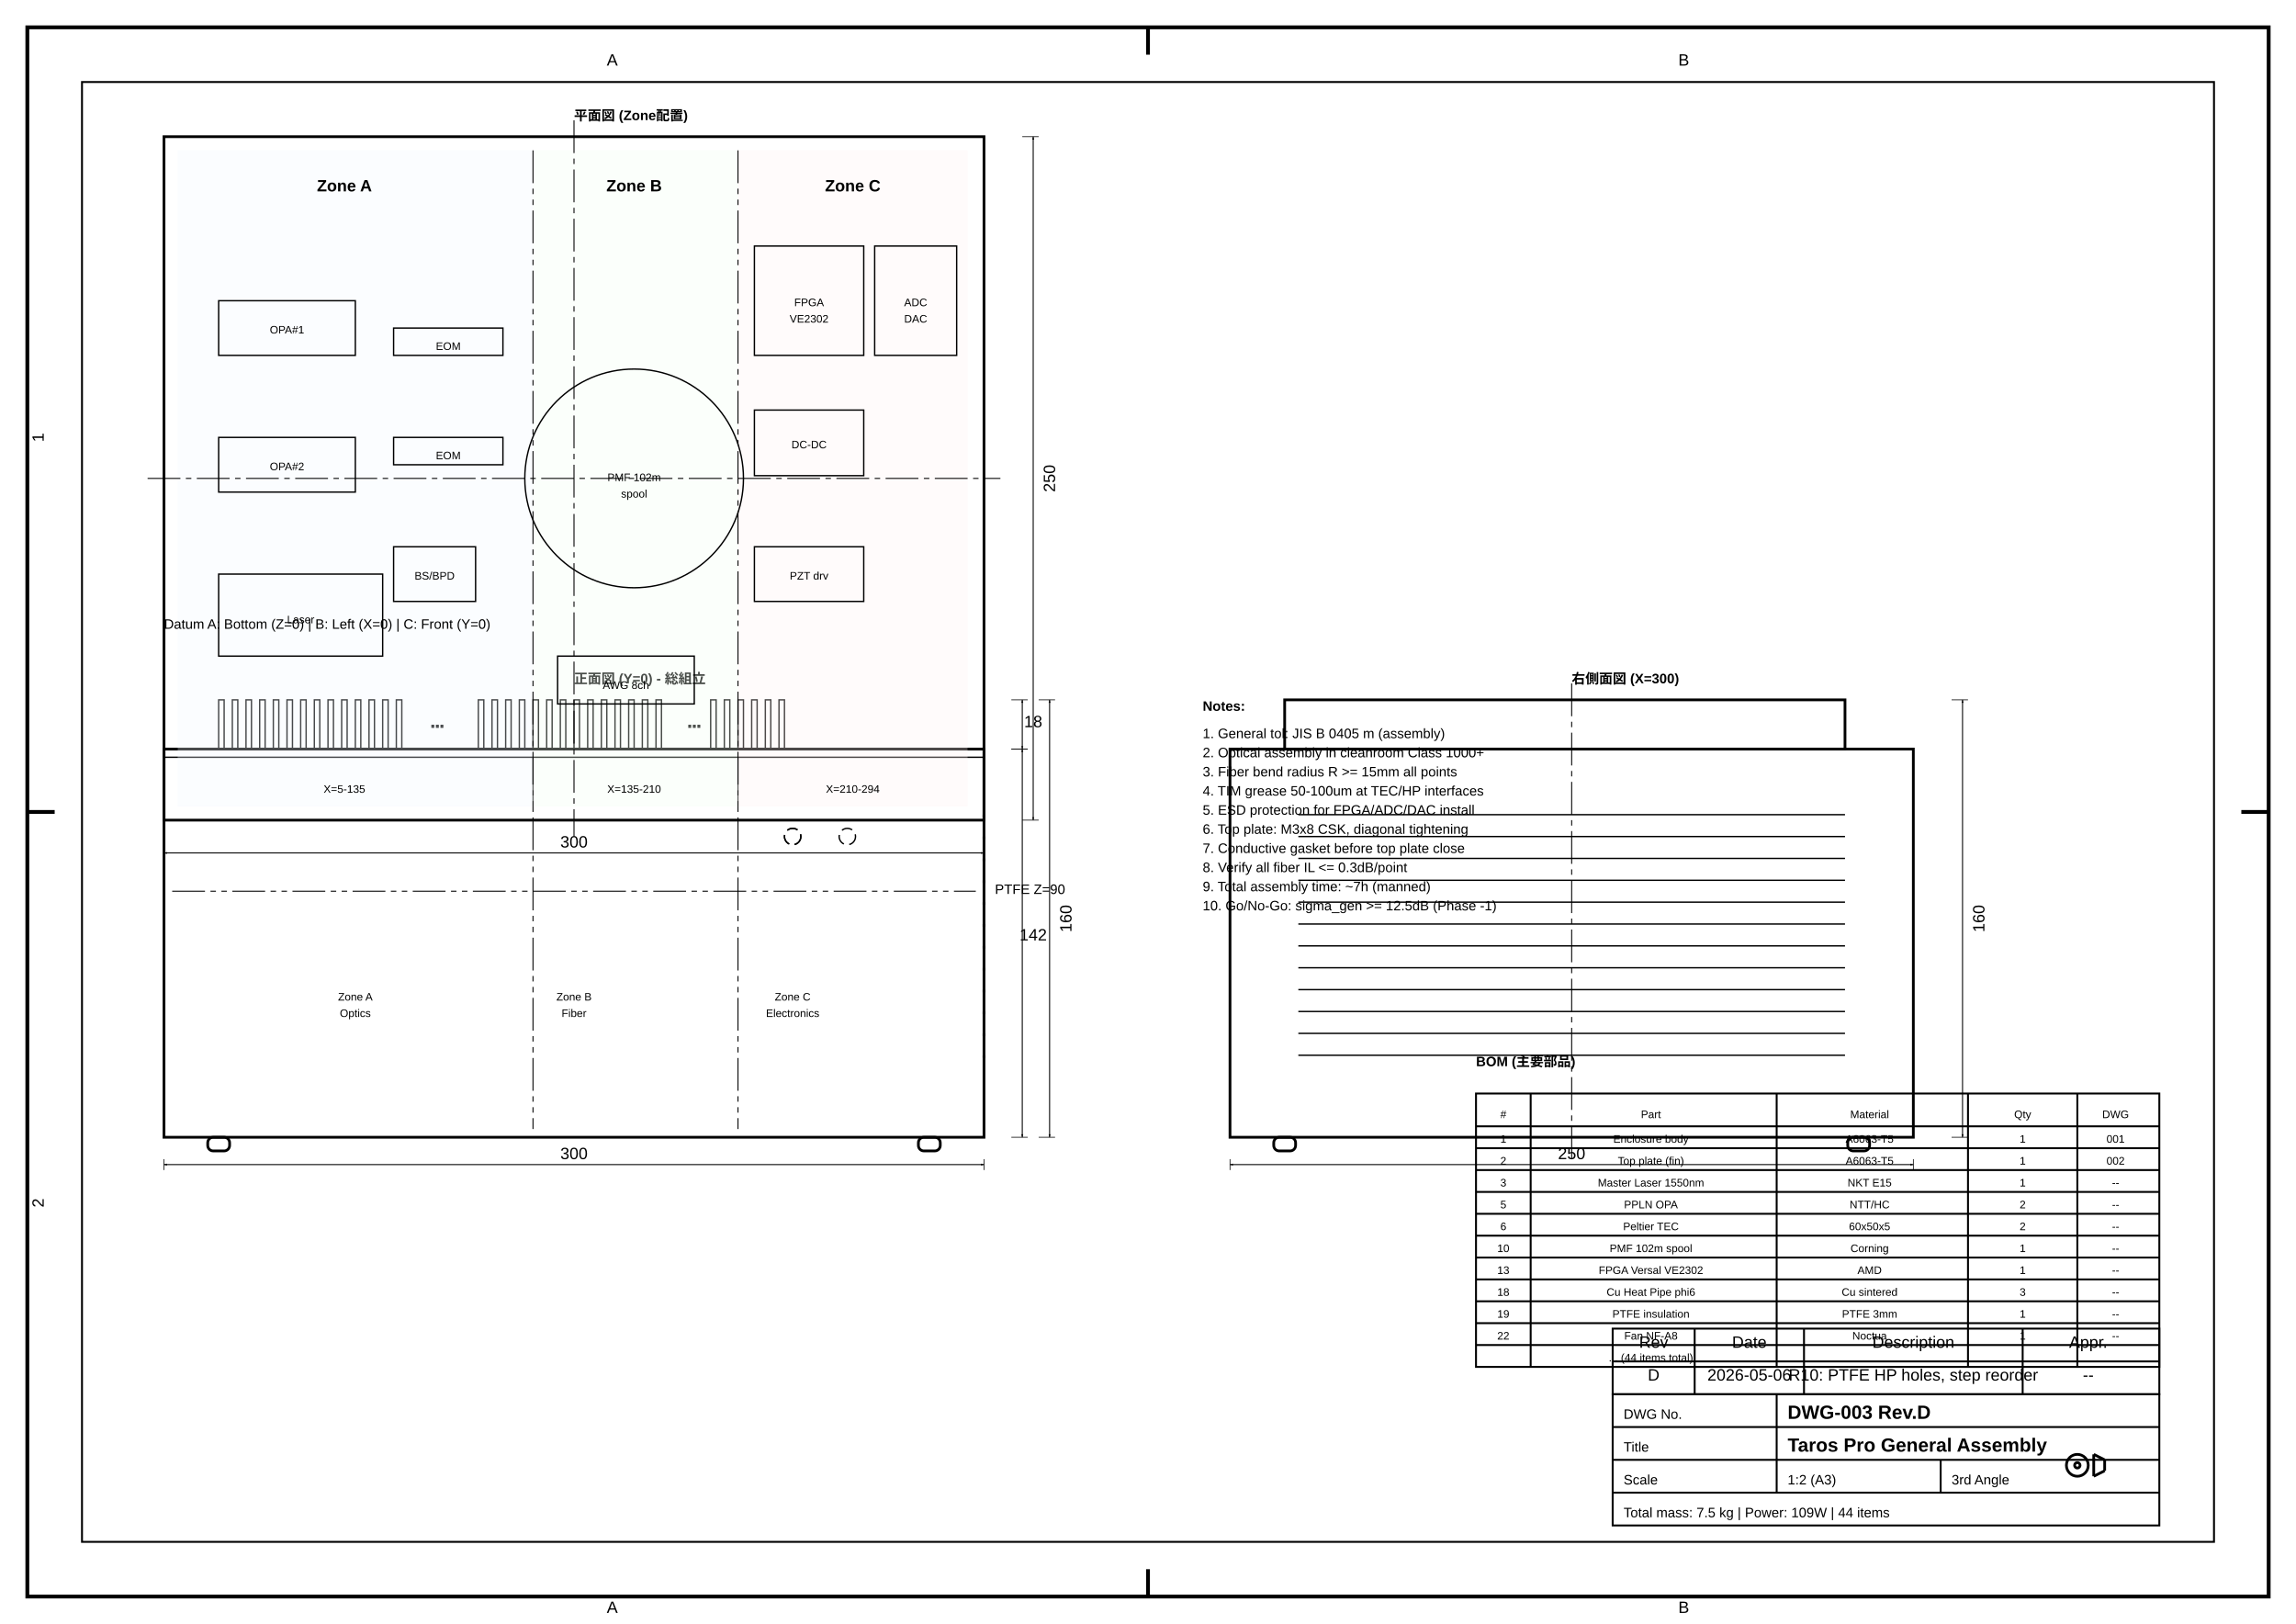
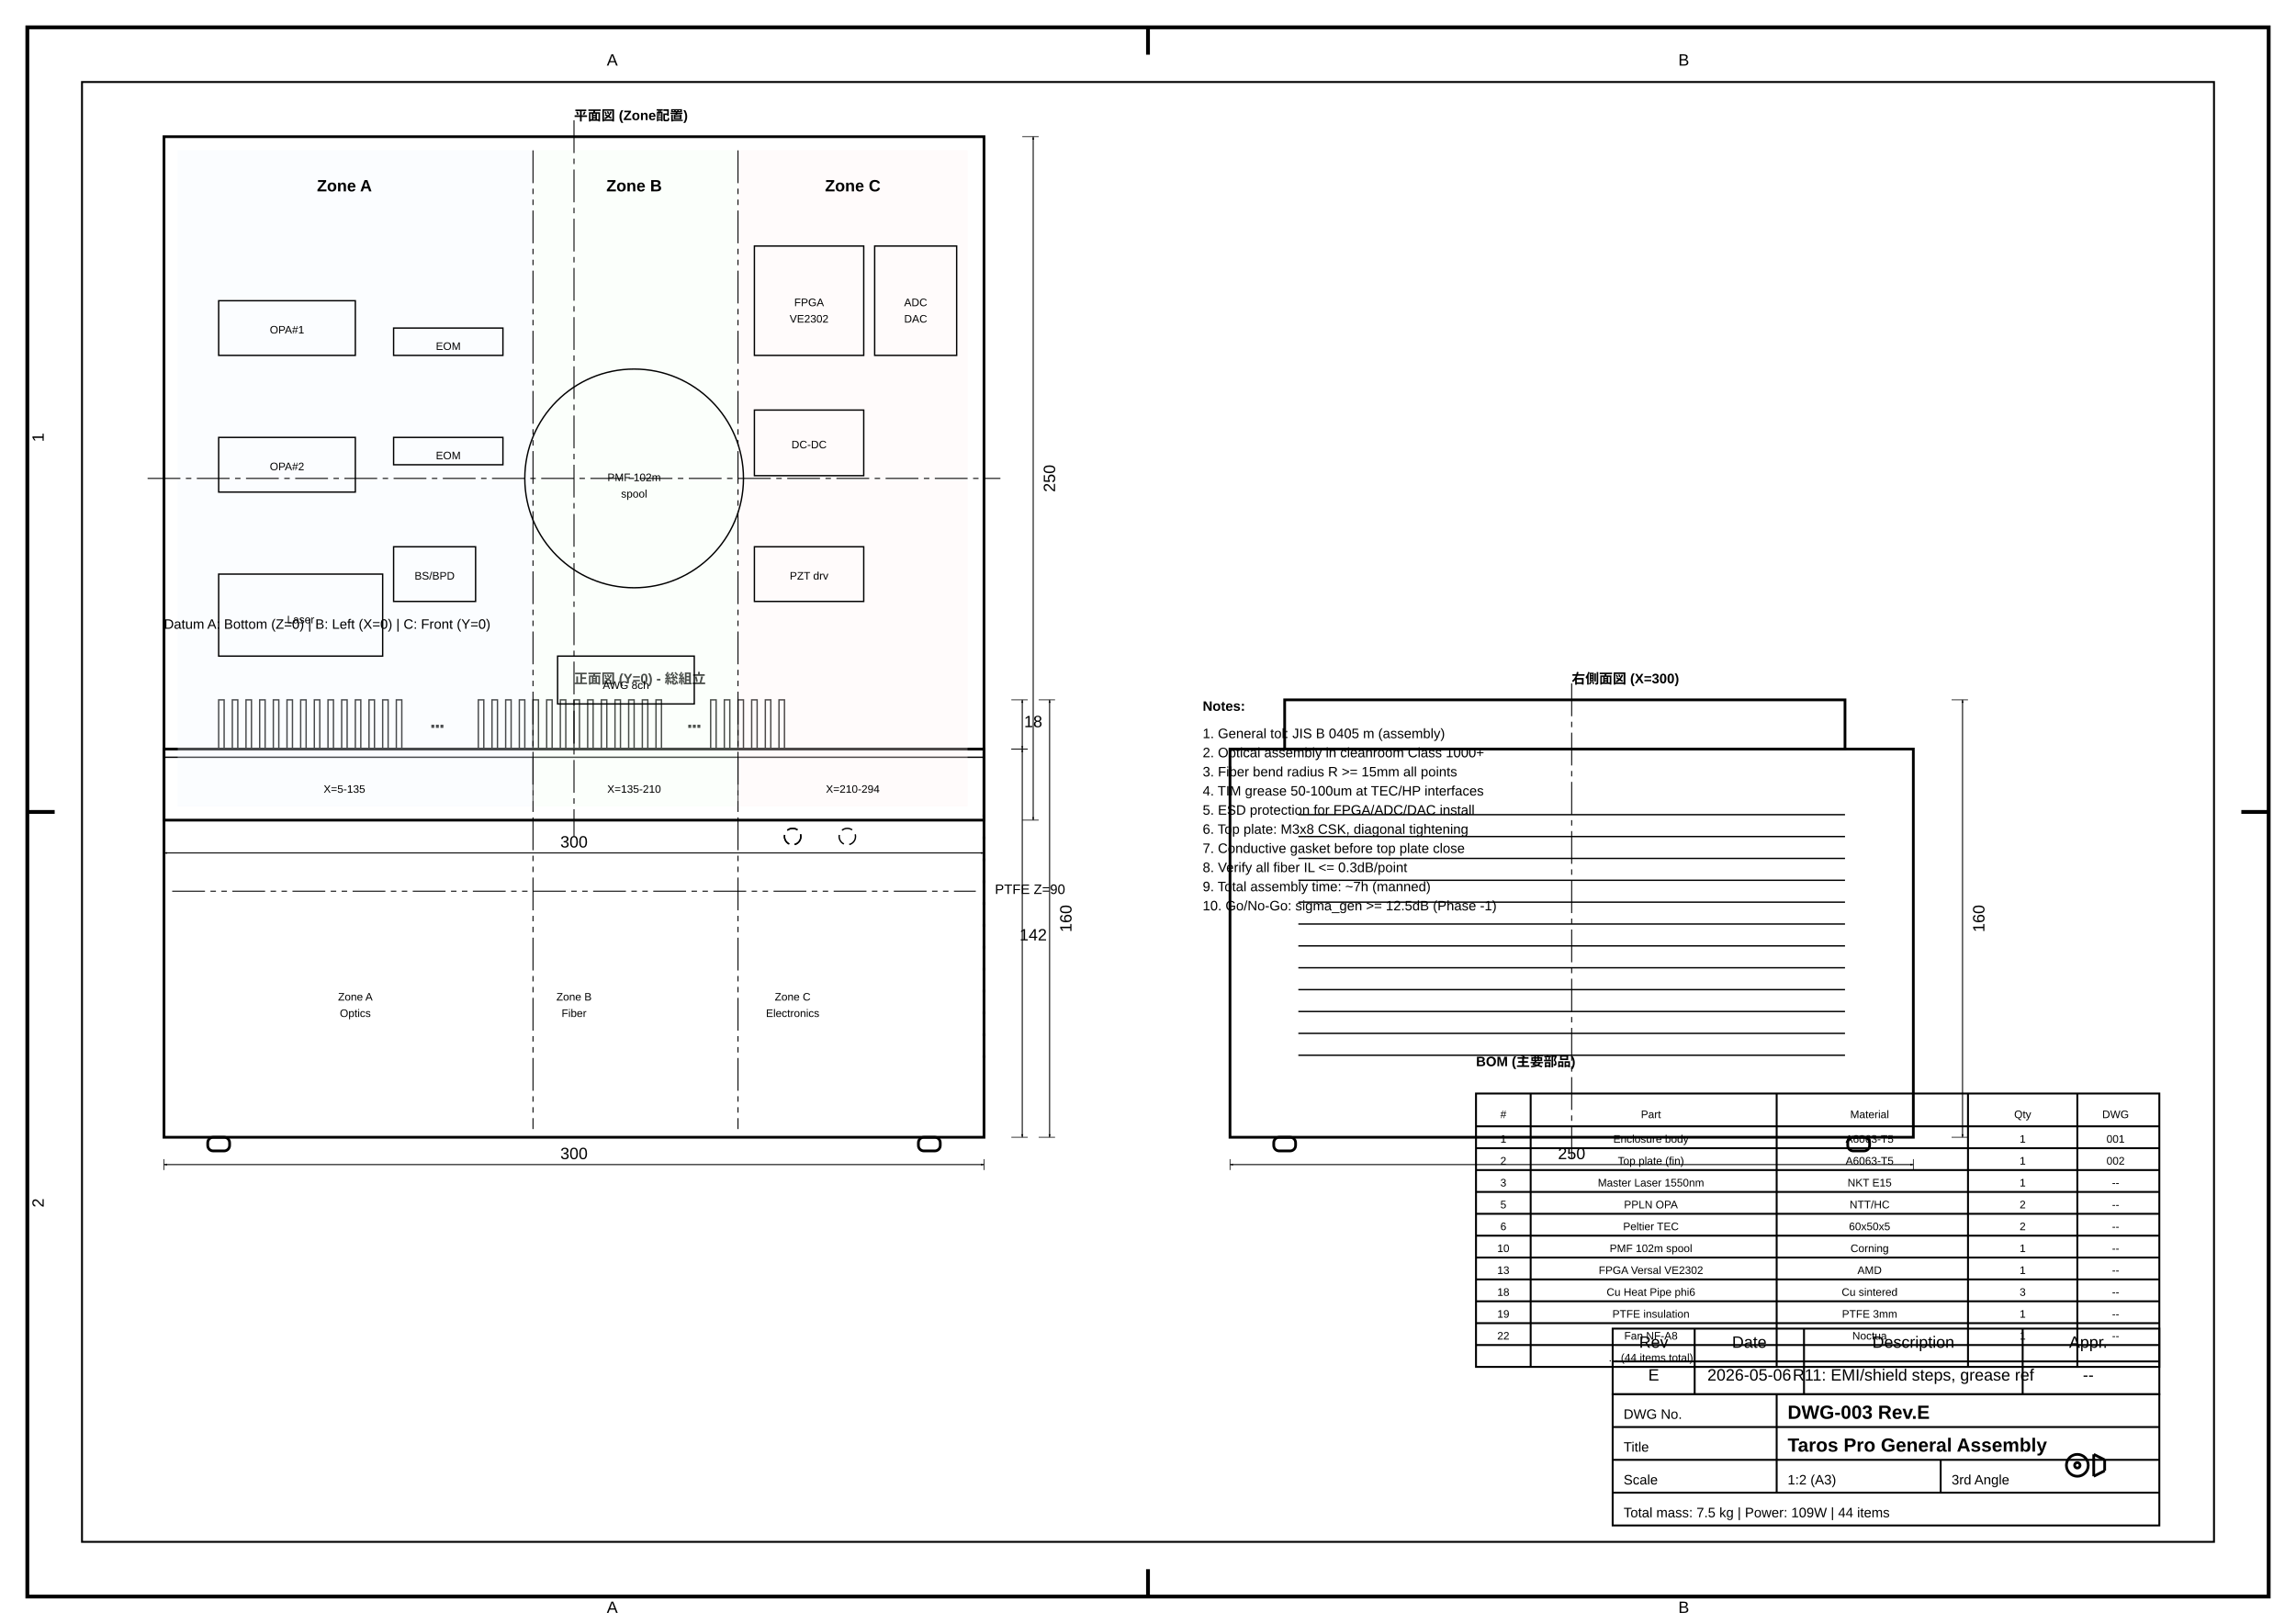
<svg xmlns="http://www.w3.org/2000/svg" viewBox="0 0 420 297" width="420mm" height="297mm">
  <defs>
    <marker id="arrow-start" markerWidth="3" markerHeight="2" refX="0" refY="1" orient="auto">
      <polygon points="3,0 0,1 3,2" fill="black" />
    </marker>
    <marker id="arrow-end" markerWidth="3" markerHeight="2" refX="3" refY="1" orient="auto">
      <polygon points="0,0 3,1 0,2" fill="black" />
    </marker>
    <style>
      .outline { stroke: black; stroke-width: 0.5; fill: none; }
      .thin { stroke: black; stroke-width: 0.25; fill: none; }
      .hidden { stroke: black; stroke-width: 0.25; fill: none; stroke-dasharray: 2,1; }
      .center { stroke: black; stroke-width: 0.18; fill: none; stroke-dasharray: 6,1,1,1; }
      .phantom { stroke: black; stroke-width: 0.18; fill: none; stroke-dasharray: 6,1,1,1,1,1; }
      .dim-line { stroke: black; stroke-width: 0.18; fill: none; marker-start: url(#arrow-start); marker-end: url(#arrow-end); }
      .ext-line { stroke: black; stroke-width: 0.13; fill: none; }
      .cutting { stroke: black; stroke-width: 0.35; fill: none; stroke-dasharray: 8,2,1,2; }
      .hatch { stroke: black; stroke-width: 0.13; fill: none; }
      .frame { stroke: black; stroke-width: 0.7; fill: none; }
      .frame-inner { stroke: black; stroke-width: 0.35; fill: none; }
      .title-box { stroke: black; stroke-width: 0.35; fill: none; }
      .text-dim { font-family: Arial, sans-serif; font-size: 3px; text-anchor: middle; }
      .text-note { font-family: Arial, sans-serif; font-size: 2.5px; text-anchor: start; }
      .text-title { font-family: Arial, sans-serif; font-size: 3.5px; text-anchor: start; font-weight: bold; }
      .text-title-sm { font-family: Arial, sans-serif; font-size: 2.5px; text-anchor: start; }
      .text-zone { font-family: Arial, sans-serif; font-size: 3px; text-anchor: middle; }
      .text-label { font-family: Arial, sans-serif; font-size: 2px; text-anchor: middle; }
      .zone-fill-a { fill: #f0f8ff; stroke: none; opacity: 0.3; }
      .zone-fill-b { fill: #f0fff0; stroke: none; opacity: 0.3; }
      .zone-fill-c { fill: #fff0f0; stroke: none; opacity: 0.3; }
    </style>
  </defs>
  <rect x="5" y="5" width="410" height="287" class="frame" />
  <rect x="15" y="15" width="390" height="267" class="frame-inner" />
  <line x1="210" y1="5" x2="210" y2="10" class="frame" />
  <line x1="210" y1="287" x2="210" y2="292" class="frame" />
  <line x1="5" y1="148.5" x2="10" y2="148.5" class="frame" />
  <line x1="410" y1="148.5" x2="415" y2="148.5" class="frame" />
  <text x="112" y="12" class="text-zone">A</text>
  <text x="308" y="12" class="text-zone">B</text>
  <text x="112" y="295" class="text-zone">A</text>
  <text x="308" y="295" class="text-zone">B</text>
  <text x="8" y="80" class="text-zone" transform="rotate(-90,8,80)">1</text>
  <text x="8" y="220" class="text-zone" transform="rotate(-90,8,220)">2</text>
  <g id="front-view" transform="translate(30, 128)">
    <text x="75" y="-3" class="text-note" text-anchor="middle" font-weight="bold">正面図 (Y=0) - 総組立</text>
    <rect x="0" y="9" width="150" height="71" class="outline" />
    <line x1="0" y1="9" x2="150" y2="9" class="outline" />
    <line x1="0" y1="10.5" x2="150" y2="10.5" class="thin" />
    <g class="thin" stroke-width="0.3">
      <rect x="10" y="0" width="1" height="9" />
      <rect x="12.5" y="0" width="1" height="9" />
      <rect x="15" y="0" width="1" height="9" />
      <rect x="17.5" y="0" width="1" height="9" />
      <rect x="20" y="0" width="1" height="9" />
      <rect x="22.5" y="0" width="1" height="9" />
      <rect x="25" y="0" width="1" height="9" />
      <rect x="27.5" y="0" width="1" height="9" />
      <rect x="30" y="0" width="1" height="9" />
      <rect x="32.5" y="0" width="1" height="9" />
      <rect x="35" y="0" width="1" height="9" />
      <rect x="37.5" y="0" width="1" height="9" />
      <rect x="40" y="0" width="1" height="9" />
      <rect x="42.5" y="0" width="1" height="9" />
      <text x="50" y="5" class="text-dim" font-size="2px">...</text>
      <rect x="57.5" y="0" width="1" height="9" />
      <rect x="60" y="0" width="1" height="9" />
      <rect x="62.5" y="0" width="1" height="9" />
      <rect x="65" y="0" width="1" height="9" />
      <rect x="67.5" y="0" width="1" height="9" />
      <rect x="70" y="0" width="1" height="9" />
      <rect x="72.5" y="0" width="1" height="9" />
      <rect x="75" y="0" width="1" height="9" />
      <rect x="77.5" y="0" width="1" height="9" />
      <rect x="80" y="0" width="1" height="9" />
      <rect x="82.5" y="0" width="1" height="9" />
      <rect x="85" y="0" width="1" height="9" />
      <rect x="87.5" y="0" width="1" height="9" />
      <rect x="90" y="0" width="1" height="9" />
      <text x="97" y="5" class="text-dim" font-size="2px">...</text>
      <rect x="100" y="0" width="1" height="9" />
      <rect x="102.5" y="0" width="1" height="9" />
      <rect x="105" y="0" width="1" height="9" />
      <rect x="107.5" y="0" width="1" height="9" />
      <rect x="110" y="0" width="1" height="9" />
      <rect x="112.5" y="0" width="1" height="9" />
    </g>
    <line x1="1.5" y1="35" x2="148.5" y2="35" class="phantom" />
    <text x="152" y="35.5" class="text-note" font-size="1.8px">PTFE Z=90</text>
    <text x="35" y="55" class="text-label" font-size="2.5px">Zone A</text>
    <text x="35" y="58" class="text-label" font-size="2px">Optics</text>
    <text x="75" y="55" class="text-label" font-size="2.5px">Zone B</text>
    <text x="75" y="58" class="text-label" font-size="2px">Fiber</text>
    <text x="115" y="55" class="text-label" font-size="2.5px">Zone C</text>
    <text x="115" y="58" class="text-label" font-size="2px">Electronics</text>
    <line x1="67.5" y1="10.5" x2="67.5" y2="78.5" class="phantom" />
    <line x1="105" y1="10.5" x2="105" y2="78.5" class="phantom" />
    <circle cx="115" cy="25" r="1.5" class="hidden" />
    <circle cx="125" cy="25" r="1.5" class="hidden" />
    <circle cx="115" cy="25" r="1.5" class="hidden" />
    <rect x="8" y="80" width="4" height="2.5" class="outline" stroke-width="0.3" rx="1" />
    <rect x="138" y="80" width="4" height="2.5" class="outline" stroke-width="0.3" rx="1" />
    <g class="thin" stroke-width="0.15">
      <line x1="150" y1="21" x2="150" y2="21.5" class="outline" stroke-width="0.25" />
      <line x1="150" y1="25" x2="150" y2="25.5" class="outline" stroke-width="0.25" />
      <line x1="150" y1="29" x2="150" y2="29.5" class="outline" stroke-width="0.25" />
      <line x1="150" y1="33" x2="150" y2="33.5" class="outline" stroke-width="0.25" />
      <line x1="150" y1="37" x2="150" y2="37.5" class="outline" stroke-width="0.25" />
      <line x1="150" y1="41" x2="150" y2="41.5" class="outline" stroke-width="0.25" />
      <line x1="150" y1="45" x2="150" y2="45.5" class="outline" stroke-width="0.25" />
      <line x1="150" y1="49" x2="150" y2="49.5" class="outline" stroke-width="0.25" />
      <line x1="150" y1="53" x2="150" y2="53.5" class="outline" stroke-width="0.25" />
      <line x1="150" y1="57" x2="150" y2="57.5" class="outline" stroke-width="0.25" />
      <line x1="150" y1="61" x2="150" y2="61.5" class="outline" stroke-width="0.25" />
      <line x1="150" y1="65" x2="150" y2="65.5" class="outline" stroke-width="0.25" />
    </g>
    <line x1="160" y1="0" x2="163" y2="0" class="ext-line" />
    <line x1="160" y1="80" x2="163" y2="80" class="ext-line" />
    <line x1="162" y1="0" x2="162" y2="80" class="dim-line" />
    <text x="166" y="40" class="text-dim" transform="rotate(-90,166,40)">160</text>
    <line x1="0" y1="86" x2="0" y2="84" class="ext-line" />
    <line x1="150" y1="86" x2="150" y2="84" class="ext-line" />
    <line x1="0" y1="85" x2="150" y2="85" class="dim-line" />
    <text x="75" y="84" class="text-dim">300</text>
    <line x1="155" y1="9" x2="158" y2="9" class="ext-line" />
    <line x1="155" y1="80" x2="158" y2="80" class="ext-line" />
    <line x1="157" y1="9" x2="157" y2="80" class="dim-line" />
    <text x="159" y="44" class="text-dim" font-size="2px" text-anchor="start">142</text>
    <line x1="155" y1="0" x2="158" y2="0" class="ext-line" />
    <line x1="155" y1="9" x2="158" y2="9" class="ext-line" />
    <line x1="157" y1="0" x2="157" y2="9" class="dim-line" />
    <text x="159" y="5" class="text-dim" font-size="2px" text-anchor="start">18</text>
  </g>
  <g id="right-side-view" transform="translate(225, 128)">
    <text x="62.5" y="-3" class="text-note" text-anchor="middle" font-weight="bold">右側面図 (X=300)</text>
    <rect x="0" y="9" width="125" height="71" class="outline" />
    <line x1="10" y1="0" x2="10" y2="9" class="thin" />
    <line x1="112.5" y1="0" x2="112.5" y2="9" class="thin" />
    <rect x="10" y="0" width="102.5" height="9" class="outline" stroke-width="0.3" />
    <g class="thin" stroke-width="0.2">
      <line x1="12.5" y1="21" x2="112.5" y2="21" />
      <line x1="12.5" y1="25" x2="112.5" y2="25" />
      <line x1="12.5" y1="29" x2="112.5" y2="29" />
      <line x1="12.5" y1="33" x2="112.5" y2="33" />
      <line x1="12.5" y1="37" x2="112.5" y2="37" />
      <line x1="12.5" y1="41" x2="112.5" y2="41" />
      <line x1="12.5" y1="45" x2="112.5" y2="45" />
      <line x1="12.5" y1="49" x2="112.5" y2="49" />
      <line x1="12.5" y1="53" x2="112.5" y2="53" />
      <line x1="12.5" y1="57" x2="112.5" y2="57" />
      <line x1="12.5" y1="61" x2="112.5" y2="61" />
      <line x1="12.5" y1="65" x2="112.5" y2="65" />
    </g>
    <rect x="8" y="80" width="4" height="2.5" class="outline" stroke-width="0.3" rx="1" />
    <rect x="113" y="80" width="4" height="2.5" class="outline" stroke-width="0.3" rx="1" />
    <line x1="62.5" y1="-3" x2="62.5" y2="85" class="center" />
    <line x1="0" y1="86" x2="0" y2="84" class="ext-line" />
    <line x1="125" y1="86" x2="125" y2="84" class="ext-line" />
    <line x1="0" y1="85" x2="125" y2="85" class="dim-line" />
    <text x="62.5" y="84" class="text-dim">250</text>
    <line x1="132" y1="0" x2="135" y2="0" class="ext-line" />
    <line x1="132" y1="80" x2="135" y2="80" class="ext-line" />
    <line x1="134" y1="0" x2="134" y2="80" class="dim-line" />
    <text x="138" y="40" class="text-dim" transform="rotate(-90,138,40)">160</text>
  </g>
  <g id="plan-view" transform="translate(30, 25)">
    <text x="75" y="-3" class="text-note" text-anchor="middle" font-weight="bold">平面図 (Zone配置)</text>
    <rect x="0" y="0" width="150" height="125" class="outline" />
    <rect x="2.5" y="2.5" width="65" height="120" class="zone-fill-a" />
    <rect x="67.5" y="2.5" width="37.5" height="120" class="zone-fill-b" />
    <rect x="105" y="2.5" width="42" height="120" class="zone-fill-c" />
    <line x1="67.5" y1="2.5" x2="67.5" y2="122.5" class="phantom" />
    <line x1="105" y1="2.5" x2="105" y2="122.5" class="phantom" />
    <rect x="10" y="30" width="25" height="10" class="thin" />
    <text x="22.5" y="36" class="text-label">OPA#1</text>
    <rect x="10" y="55" width="25" height="10" class="thin" />
    <text x="22.5" y="61" class="text-label">OPA#2</text>
    <rect x="10" y="80" width="30" height="15" class="thin" />
    <text x="25" y="89" class="text-label">Laser</text>
    <rect x="42" y="35" width="20" height="5" class="thin" />
    <text x="52" y="39" class="text-label">EOM</text>
    <rect x="42" y="55" width="20" height="5" class="thin" />
    <text x="52" y="59" class="text-label">EOM</text>
    <rect x="42" y="75" width="15" height="10" class="thin" />
    <text x="49.5" y="81" class="text-label">BS/BPD</text>
    <circle cx="86" cy="62.5" r="20" class="thin" />
    <text x="86" y="63" class="text-label">PMF 102m</text>
    <text x="86" y="66" class="text-label">spool</text>
    <rect x="72" y="95" width="25" height="8.75" class="thin" />
    <text x="84.5" y="101" class="text-label">AWG 8ch</text>
    <rect x="108" y="20" width="20" height="20" class="thin" />
    <text x="118" y="31" class="text-label">FPGA</text>
    <text x="118" y="34" class="text-label">VE2302</text>
    <rect x="108" y="50" width="20" height="12" class="thin" />
    <text x="118" y="57" class="text-label">DC-DC</text>
    <rect x="130" y="20" width="15" height="20" class="thin" />
    <text x="137.5" y="31" class="text-label">ADC</text>
    <text x="137.5" y="34" class="text-label">DAC</text>
    <rect x="108" y="75" width="20" height="10" class="thin" />
    <text x="118" y="81" class="text-label">PZT drv</text>
    <text x="33" y="10" class="text-dim" font-size="3px" font-weight="bold">Zone A</text>
    <text x="86" y="10" class="text-dim" font-size="3px" font-weight="bold">Zone B</text>
    <text x="126" y="10" class="text-dim" font-size="3px" font-weight="bold">Zone C</text>
    <text x="33" y="120" class="text-label">X=5-135</text>
    <text x="86" y="120" class="text-label">X=135-210</text>
    <text x="126" y="120" class="text-label">X=210-294</text>
    <line x1="75" y1="-3" x2="75" y2="128" class="center" />
    <line x1="-3" y1="62.5" x2="153" y2="62.5" class="center" />
    <line x1="0" y1="132" x2="0" y2="129" class="ext-line" />
    <line x1="150" y1="132" x2="150" y2="129" class="ext-line" />
    <line x1="0" y1="131" x2="150" y2="131" class="dim-line" />
    <text x="75" y="130" class="text-dim">300</text>
    <line x1="157" y1="0" x2="160" y2="0" class="ext-line" />
    <line x1="157" y1="125" x2="160" y2="125" class="ext-line" />
    <line x1="159" y1="0" x2="159" y2="125" class="dim-line" />
    <text x="163" y="62.5" class="text-dim" transform="rotate(-90,163,62.5)">250</text>
  </g>
  <g id="title-block" transform="translate(270, 200)">
    <text x="0" y="-5" class="text-note" font-weight="bold">BOM (主要部品)</text>
    <rect x="0" y="0" width="125" height="50" class="title-box" />
    <line x1="0" y1="6" x2="125" y2="6" class="title-box" />
    <line x1="10" y1="0" x2="10" y2="50" class="title-box" stroke-width="0.18" />
    <line x1="55" y1="0" x2="55" y2="50" class="title-box" stroke-width="0.18" />
    <line x1="90" y1="0" x2="90" y2="50" class="title-box" stroke-width="0.18" />
    <line x1="110" y1="0" x2="110" y2="50" class="title-box" stroke-width="0.18" />
    <text x="5" y="4.5" class="text-label">#</text>
    <text x="32" y="4.5" class="text-label">Part</text>
    <text x="72" y="4.5" class="text-label">Material</text>
    <text x="100" y="4.5" class="text-label">Qty</text>
    <text x="117" y="4.5" class="text-label">DWG</text>
    <line x1="0" y1="10" x2="125" y2="10" class="title-box" stroke-width="0.13" />
    <line x1="0" y1="14" x2="125" y2="14" class="title-box" stroke-width="0.13" />
    <line x1="0" y1="18" x2="125" y2="18" class="title-box" stroke-width="0.13" />
    <line x1="0" y1="22" x2="125" y2="22" class="title-box" stroke-width="0.13" />
    <line x1="0" y1="26" x2="125" y2="26" class="title-box" stroke-width="0.13" />
    <line x1="0" y1="30" x2="125" y2="30" class="title-box" stroke-width="0.13" />
    <line x1="0" y1="34" x2="125" y2="34" class="title-box" stroke-width="0.13" />
    <line x1="0" y1="38" x2="125" y2="38" class="title-box" stroke-width="0.13" />
    <line x1="0" y1="42" x2="125" y2="42" class="title-box" stroke-width="0.13" />
    <line x1="0" y1="46" x2="125" y2="46" class="title-box" stroke-width="0.13" />
    <text x="5" y="9" class="text-label">1</text>
    <text x="32" y="9" class="text-label">Enclosure body</text>
    <text x="72" y="9" class="text-label">A6063-T5</text>
    <text x="100" y="9" class="text-label">1</text>
    <text x="117" y="9" class="text-label">001</text>
    <text x="5" y="13" class="text-label">2</text>
    <text x="32" y="13" class="text-label">Top plate (fin)</text>
    <text x="72" y="13" class="text-label">A6063-T5</text>
    <text x="100" y="13" class="text-label">1</text>
    <text x="117" y="13" class="text-label">002</text>
    <text x="5" y="17" class="text-label">3</text>
    <text x="32" y="17" class="text-label">Master Laser 1550nm</text>
    <text x="72" y="17" class="text-label">NKT E15</text>
    <text x="100" y="17" class="text-label">1</text>
    <text x="117" y="17" class="text-label">--</text>
    <text x="5" y="21" class="text-label">5</text>
    <text x="32" y="21" class="text-label">PPLN OPA</text>
    <text x="72" y="21" class="text-label">NTT/HC</text>
    <text x="100" y="21" class="text-label">2</text>
    <text x="117" y="21" class="text-label">--</text>
    <text x="5" y="25" class="text-label">6</text>
    <text x="32" y="25" class="text-label">Peltier TEC</text>
    <text x="72" y="25" class="text-label">60x50x5</text>
    <text x="100" y="25" class="text-label">2</text>
    <text x="117" y="25" class="text-label">--</text>
    <text x="5" y="29" class="text-label">10</text>
    <text x="32" y="29" class="text-label">PMF 102m spool</text>
    <text x="72" y="29" class="text-label">Corning</text>
    <text x="100" y="29" class="text-label">1</text>
    <text x="117" y="29" class="text-label">--</text>
    <text x="5" y="33" class="text-label">13</text>
    <text x="32" y="33" class="text-label">FPGA Versal VE2302</text>
    <text x="72" y="33" class="text-label">AMD</text>
    <text x="100" y="33" class="text-label">1</text>
    <text x="117" y="33" class="text-label">--</text>
    <text x="5" y="37" class="text-label">18</text>
    <text x="32" y="37" class="text-label">Cu Heat Pipe phi6</text>
    <text x="72" y="37" class="text-label">Cu sintered</text>
    <text x="100" y="37" class="text-label">3</text>
    <text x="117" y="37" class="text-label">--</text>
    <text x="5" y="41" class="text-label">19</text>
    <text x="32" y="41" class="text-label">PTFE insulation</text>
    <text x="72" y="41" class="text-label">PTFE 3mm</text>
    <text x="100" y="41" class="text-label">1</text>
    <text x="117" y="41" class="text-label">--</text>
    <text x="5" y="45" class="text-label">22</text>
    <text x="32" y="45" class="text-label">Fan NF-A8</text>
    <text x="72" y="45" class="text-label">Noctua</text>
    <text x="100" y="45" class="text-label">1</text>
    <text x="117" y="45" class="text-label">--</text>
    <text x="5" y="49" class="text-label" />
    <text x="32" y="49" class="text-label">... (44 items total)</text>
  </g>
  <g id="main-title" transform="translate(295, 255)">
    <rect x="0" y="-12" width="100" height="12" class="title-box" />
    <line x1="0" y1="-6" x2="100" y2="-6" class="title-box" />
    <line x1="15" y1="-12" x2="15" y2="0" class="title-box" />
    <line x1="35" y1="-12" x2="35" y2="0" class="title-box" />
    <line x1="75" y1="-12" x2="75" y2="0" class="title-box" />
    <text x="7.5" y="-8.5" class="text-dim" font-size="2px">Rev</text>
    <text x="25" y="-8.5" class="text-dim" font-size="2px">Date</text>
    <text x="55" y="-8.5" class="text-dim" font-size="2px">Description</text>
    <text x="87" y="-8.5" class="text-dim" font-size="2px">Appr.</text>
-     <text x="7.5" y="-2.5" class="text-dim" font-size="2px">D</text>
+     <text x="7.5" y="-2.5" class="text-dim" font-size="2px">E</text>
    <text x="25" y="-2.5" class="text-dim" font-size="2px">2026-05-06</text>
-     <text x="55" y="-2.5" class="text-dim" font-size="2px">R10: PTFE HP holes, step reorder</text>
+     <text x="55" y="-2.5" class="text-dim" font-size="2px">R11: EMI/shield steps, grease ref</text>
    <text x="87" y="-2.5" class="text-dim" font-size="2px">--</text>
    <rect x="0" y="0" width="100" height="24" class="title-box" />
    <line x1="0" y1="6" x2="100" y2="6" class="title-box" />
    <line x1="0" y1="12" x2="100" y2="12" class="title-box" />
    <line x1="0" y1="18" x2="100" y2="18" class="title-box" />
    <line x1="30" y1="0" x2="30" y2="18" class="title-box" />
    <line x1="60" y1="12" x2="60" y2="18" class="title-box" />
    <text x="2" y="4.5" class="text-title-sm">DWG No.</text>
-     <text x="32" y="4.5" class="text-title">DWG-003 Rev.D</text>
+     <text x="32" y="4.5" class="text-title">DWG-003 Rev.E</text>
    <text x="2" y="10.5" class="text-title-sm">Title</text>
    <text x="32" y="10.5" class="text-title">Taros Pro General Assembly</text>
    <text x="2" y="16.5" class="text-title-sm">Scale</text>
    <text x="32" y="16.5" class="text-title-sm">1:2 (A3)</text>
    <text x="62" y="16.5" class="text-title-sm">3rd Angle</text>
    <text x="2" y="22.5" class="text-title-sm">Total mass: 7.5 kg | Power: 109W | 44 items</text>
    <g transform="translate(85, 13)">
      <circle cx="0" cy="0" r="2" class="outline" stroke-width="0.2" />
      <circle cx="0" cy="0" r="0.5" class="outline" stroke-width="0.2" fill="black" />
      <line x1="3" y1="-2" x2="3" y2="2" class="outline" stroke-width="0.2" />
      <line x1="3" y1="-2" x2="5" y2="-1" class="outline" stroke-width="0.2" />
      <line x1="3" y1="2" x2="5" y2="1" class="outline" stroke-width="0.2" />
      <line x1="5" y1="-1" x2="5" y2="1" class="outline" stroke-width="0.2" />
    </g>
  </g>
  <g transform="translate(220, 130)">
    <text x="0" y="0" class="text-note" font-size="2.5px" font-weight="bold">Notes:</text>
    <text x="0" y="5" class="text-note" font-size="2px">1. General tol: JIS B 0405 m (assembly)</text>
    <text x="0" y="8.5" class="text-note" font-size="2px">2. Optical assembly in cleanroom Class 1000+</text>
    <text x="0" y="12" class="text-note" font-size="2px">3. Fiber bend radius R &gt;= 15mm all points</text>
    <text x="0" y="15.5" class="text-note" font-size="2px">4. TIM grease 50-100um at TEC/HP interfaces</text>
    <text x="0" y="19" class="text-note" font-size="2px">5. ESD protection for FPGA/ADC/DAC install</text>
    <text x="0" y="22.5" class="text-note" font-size="2px">6. Top plate: M3x8 CSK, diagonal tightening</text>
    <text x="0" y="26" class="text-note" font-size="2px">7. Conductive gasket before top plate close</text>
    <text x="0" y="29.5" class="text-note" font-size="2px">8. Verify all fiber IL &lt;= 0.3dB/point</text>
    <text x="0" y="33" class="text-note" font-size="2px">9. Total assembly time: ~7h (manned)</text>
    <text x="0" y="36.5" class="text-note" font-size="2px">10. Go/No-Go: sigma_gen &gt;= 12.5dB (Phase -1)</text>
  </g>
  <g transform="translate(30, 115)">
    <text x="0" y="0" class="text-note" font-size="2px">Datum A: Bottom (Z=0) | B: Left (X=0) | C: Front (Y=0)</text>
  </g>
</svg>
